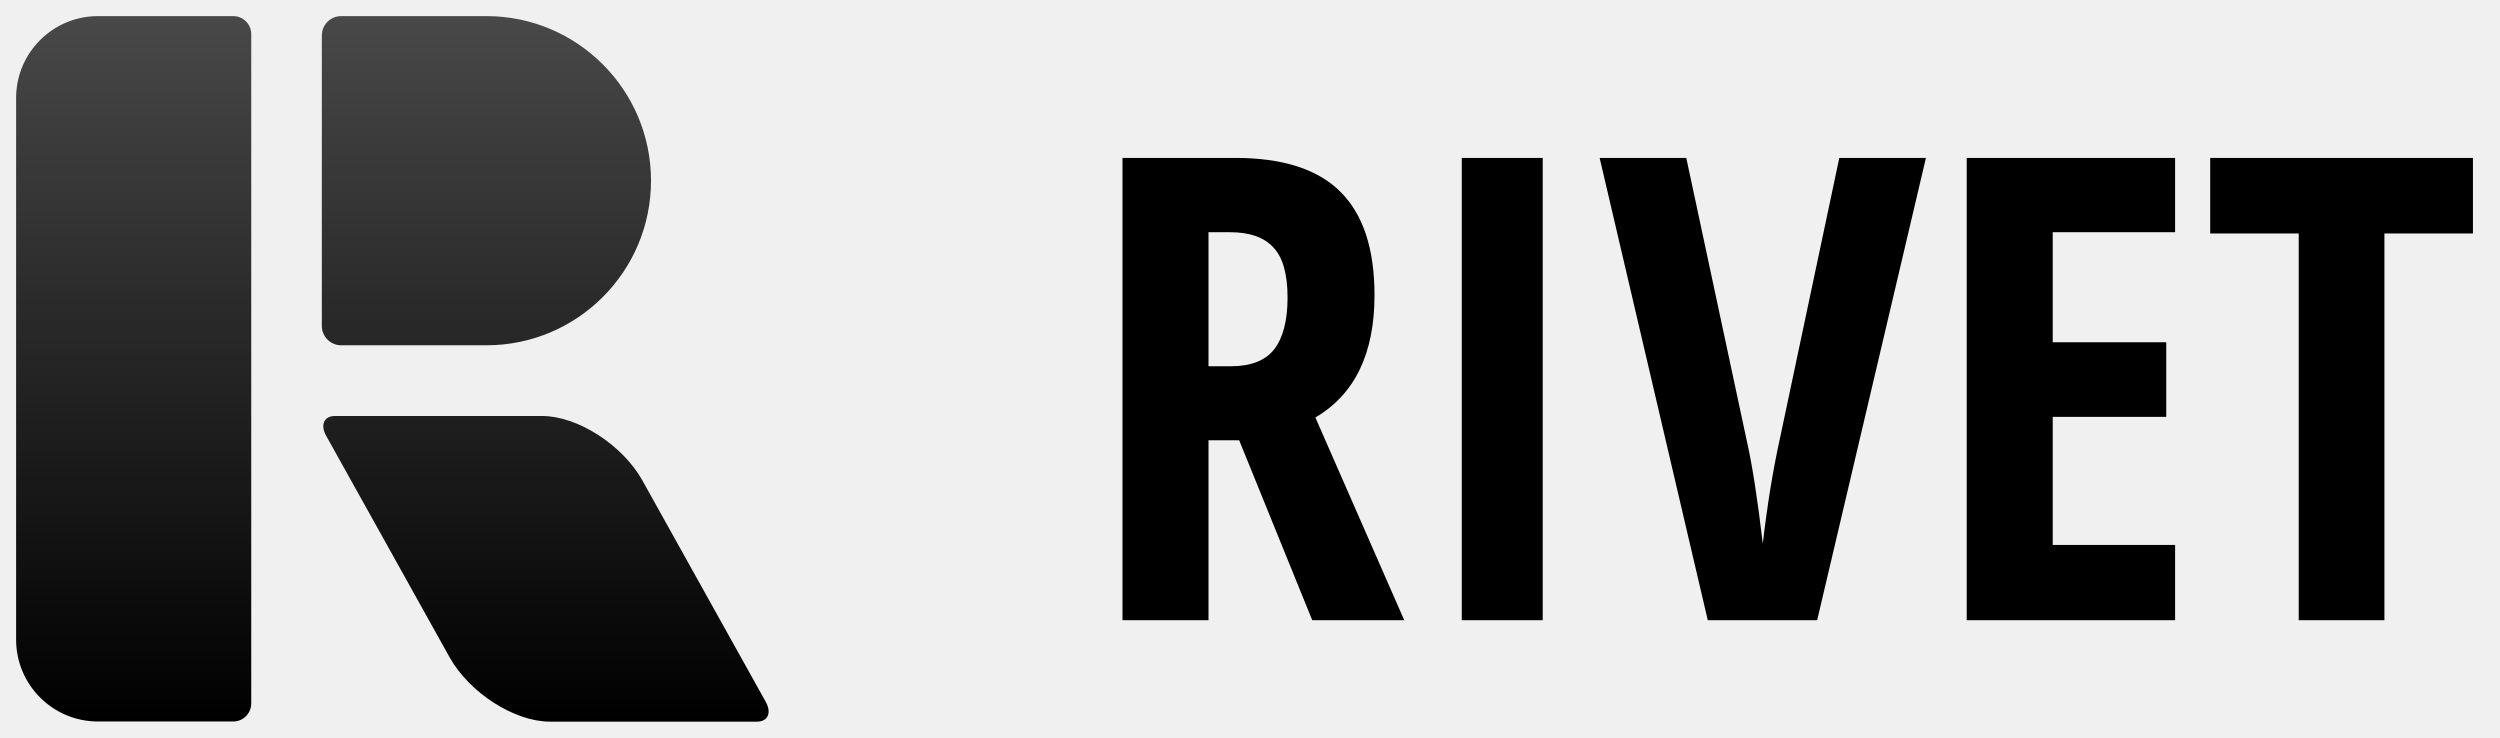
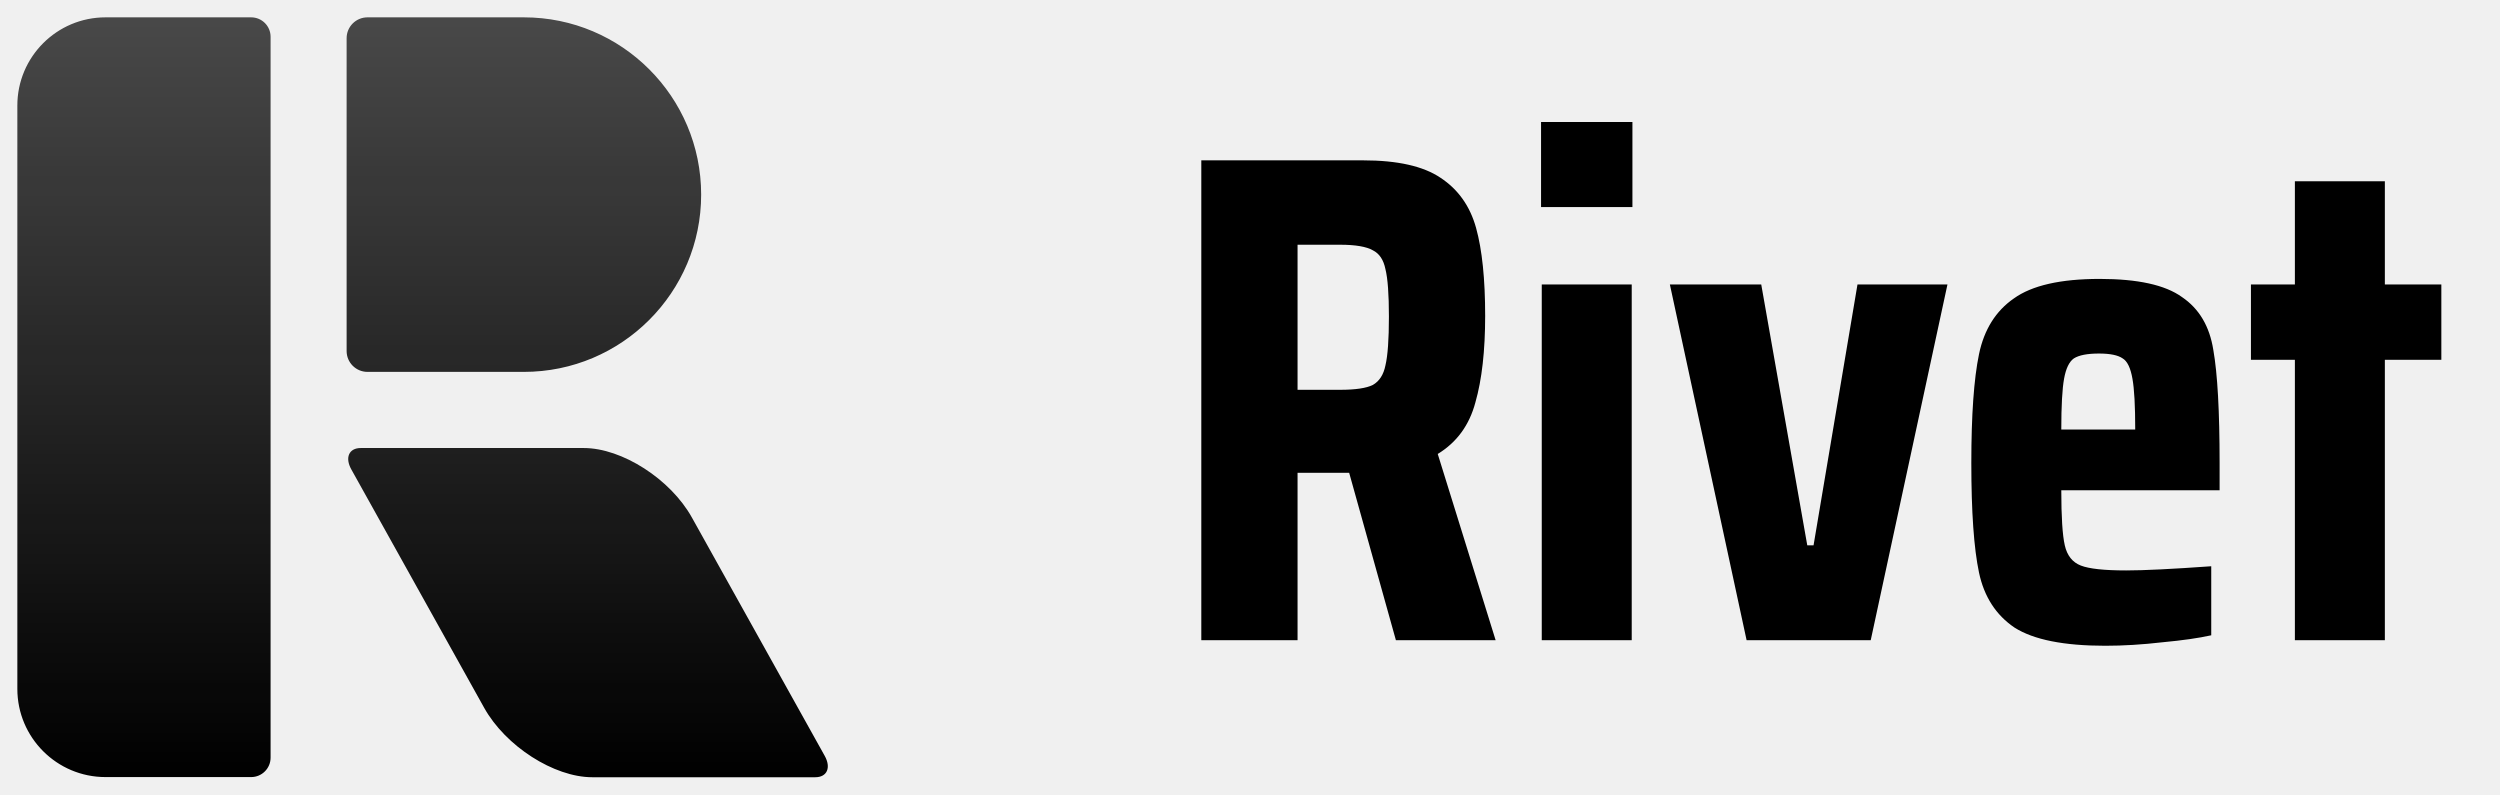
- <svg xmlns="http://www.w3.org/2000/svg" width="1552" height="458" viewBox="0 0 1552 458" fill="none">
+ <svg xmlns="http://www.w3.org/2000/svg" width="1441" height="458" viewBox="0 0 1441 458" fill="none">
  <g clip-path="url(#clip0_532_24)">
    <path fill-rule="evenodd" clip-rule="evenodd" d="M155.969 21.2C155.969 15.017 150.949 10 144.77 10H60.822C32.771 10 10 32.771 10 60.818V397.083C10 425.13 32.771 447.905 60.822 447.905H144.77C150.949 447.905 155.969 442.885 155.969 436.705V21.2ZM398.788 298.261C386.477 276.173 358.549 258.24 336.461 258.24H207.942C201.145 258.24 198.704 263.758 202.491 270.554L279.075 407.975C291.385 430.067 319.313 448 341.401 448H469.917C476.714 448 479.159 442.482 475.368 435.683L398.788 298.261ZM404.145 112.175C404.145 55.784 358.361 10 301.966 10H211.81C205.175 10 199.79 15.384 199.79 22.02V202.331C199.79 208.966 205.175 214.354 211.81 214.354H301.966C358.361 214.354 404.145 168.571 404.145 112.175Z" fill="url(#paint0_linear_532_24)" />
-     <path d="M750.243 273.312V385H696.852V98.025H766.731C796.305 98.025 818.093 105.026 832.095 119.028C846.228 133.03 853.294 154.426 853.294 183.215C853.294 219.463 841.059 244.784 816.588 259.179L871.746 385H814.625L769.283 273.312H750.243ZM750.243 227.38H763.983C776.545 227.38 785.575 223.847 791.071 216.78C796.567 209.583 799.315 198.918 799.315 184.785C799.315 170.129 796.371 159.726 790.482 153.575C784.724 147.294 775.76 144.153 763.59 144.153H750.243V227.38ZM907.47 385V98.025H957.72V385H907.47ZM1141.84 98.025H1195.62L1128.1 385H1060.18L993.052 98.025H1046.84L1084.33 273.312C1087.73 288.229 1091.07 309.625 1094.34 337.498C1097.09 313.812 1100.55 292.417 1104.74 273.312L1141.84 98.025ZM1350.3 385H1220.94V98.025H1350.3V144.153H1274.33V212.462H1344.8V258.786H1274.33V338.283H1350.3V385ZM1480.24 385H1427.05V144.938H1372.09V98.025H1535.2V144.938H1480.24V385Z" fill="black" />
+     <path d="M804.593 369L777.659 272.52H747.911V369H692.435V92.424H785.699C805.531 92.424 820.405 95.774 830.321 102.474C840.505 109.174 847.339 118.822 850.823 131.418C854.307 144.014 856.049 160.898 856.049 182.07C856.049 202.17 854.173 218.786 850.421 231.918C846.937 245.05 839.701 254.966 828.713 261.666L862.079 369H804.593ZM772.433 224.682C781.277 224.682 787.575 223.744 791.327 221.868C795.079 219.724 797.491 215.972 798.563 210.612C799.903 204.984 800.573 195.604 800.573 182.472C800.573 169.608 799.903 160.496 798.563 155.136C797.491 149.776 795.079 146.158 791.327 144.282C787.575 142.138 781.277 141.066 772.433 141.066H747.911V224.682H772.433ZM888.265 119.358V70.314H940.927V119.358H888.265ZM888.667 369V163.98H940.525V369H888.667ZM1006.74 369L962.516 163.98H1015.18L1041.71 314.328H1045.33L1070.65 163.98H1122.51L1078.29 369H1006.74ZM1279.38 282.57H1188.13C1188.13 297.846 1188.8 308.432 1190.14 314.328C1191.48 320.224 1194.56 324.11 1199.39 325.986C1204.21 327.862 1212.92 328.8 1225.52 328.8C1235.7 328.8 1252.05 327.996 1274.56 326.388V366.186C1267.32 367.794 1257.94 369.134 1246.42 370.206C1234.9 371.546 1223.91 372.216 1213.46 372.216C1189.6 372.216 1172.18 368.732 1161.2 361.764C1150.48 354.528 1143.64 343.942 1140.69 330.006C1137.75 316.07 1136.27 295.032 1136.27 266.892C1136.27 239.288 1137.75 218.384 1140.69 204.18C1143.64 189.976 1150.34 179.256 1160.79 172.02C1171.25 164.516 1187.73 160.764 1210.24 160.764C1232.22 160.764 1248.03 164.248 1257.68 171.216C1267.59 177.916 1273.62 188.1 1275.77 201.768C1278.18 215.436 1279.38 237.144 1279.38 266.892V282.57ZM1209.84 203.778C1203.14 203.778 1198.31 204.716 1195.37 206.592C1192.69 208.468 1190.81 212.354 1189.74 218.25C1188.67 224.146 1188.13 233.928 1188.13 247.596H1230.74C1230.74 233.928 1230.21 224.146 1229.13 218.25C1228.06 212.086 1226.19 208.2 1223.51 206.592C1220.83 204.716 1216.27 203.778 1209.84 203.778ZM1322.77 369V207.396H1297.44V163.98H1322.77V104.484H1374.63V163.98H1407.19V207.396H1374.63V369H1322.77Z" fill="black" />
  </g>
  <defs>
    <linearGradient id="paint0_linear_532_24" x1="243.577" y1="10" x2="243.577" y2="448" gradientUnits="userSpaceOnUse">
      <stop stop-opacity="0.7" />
      <stop offset="1" />
    </linearGradient>
    <clipPath id="clip0_532_24">
-       <rect width="1552" height="458" fill="white" />
+       <rect width="1441" height="458" fill="white" />
    </clipPath>
  </defs>
</svg>
